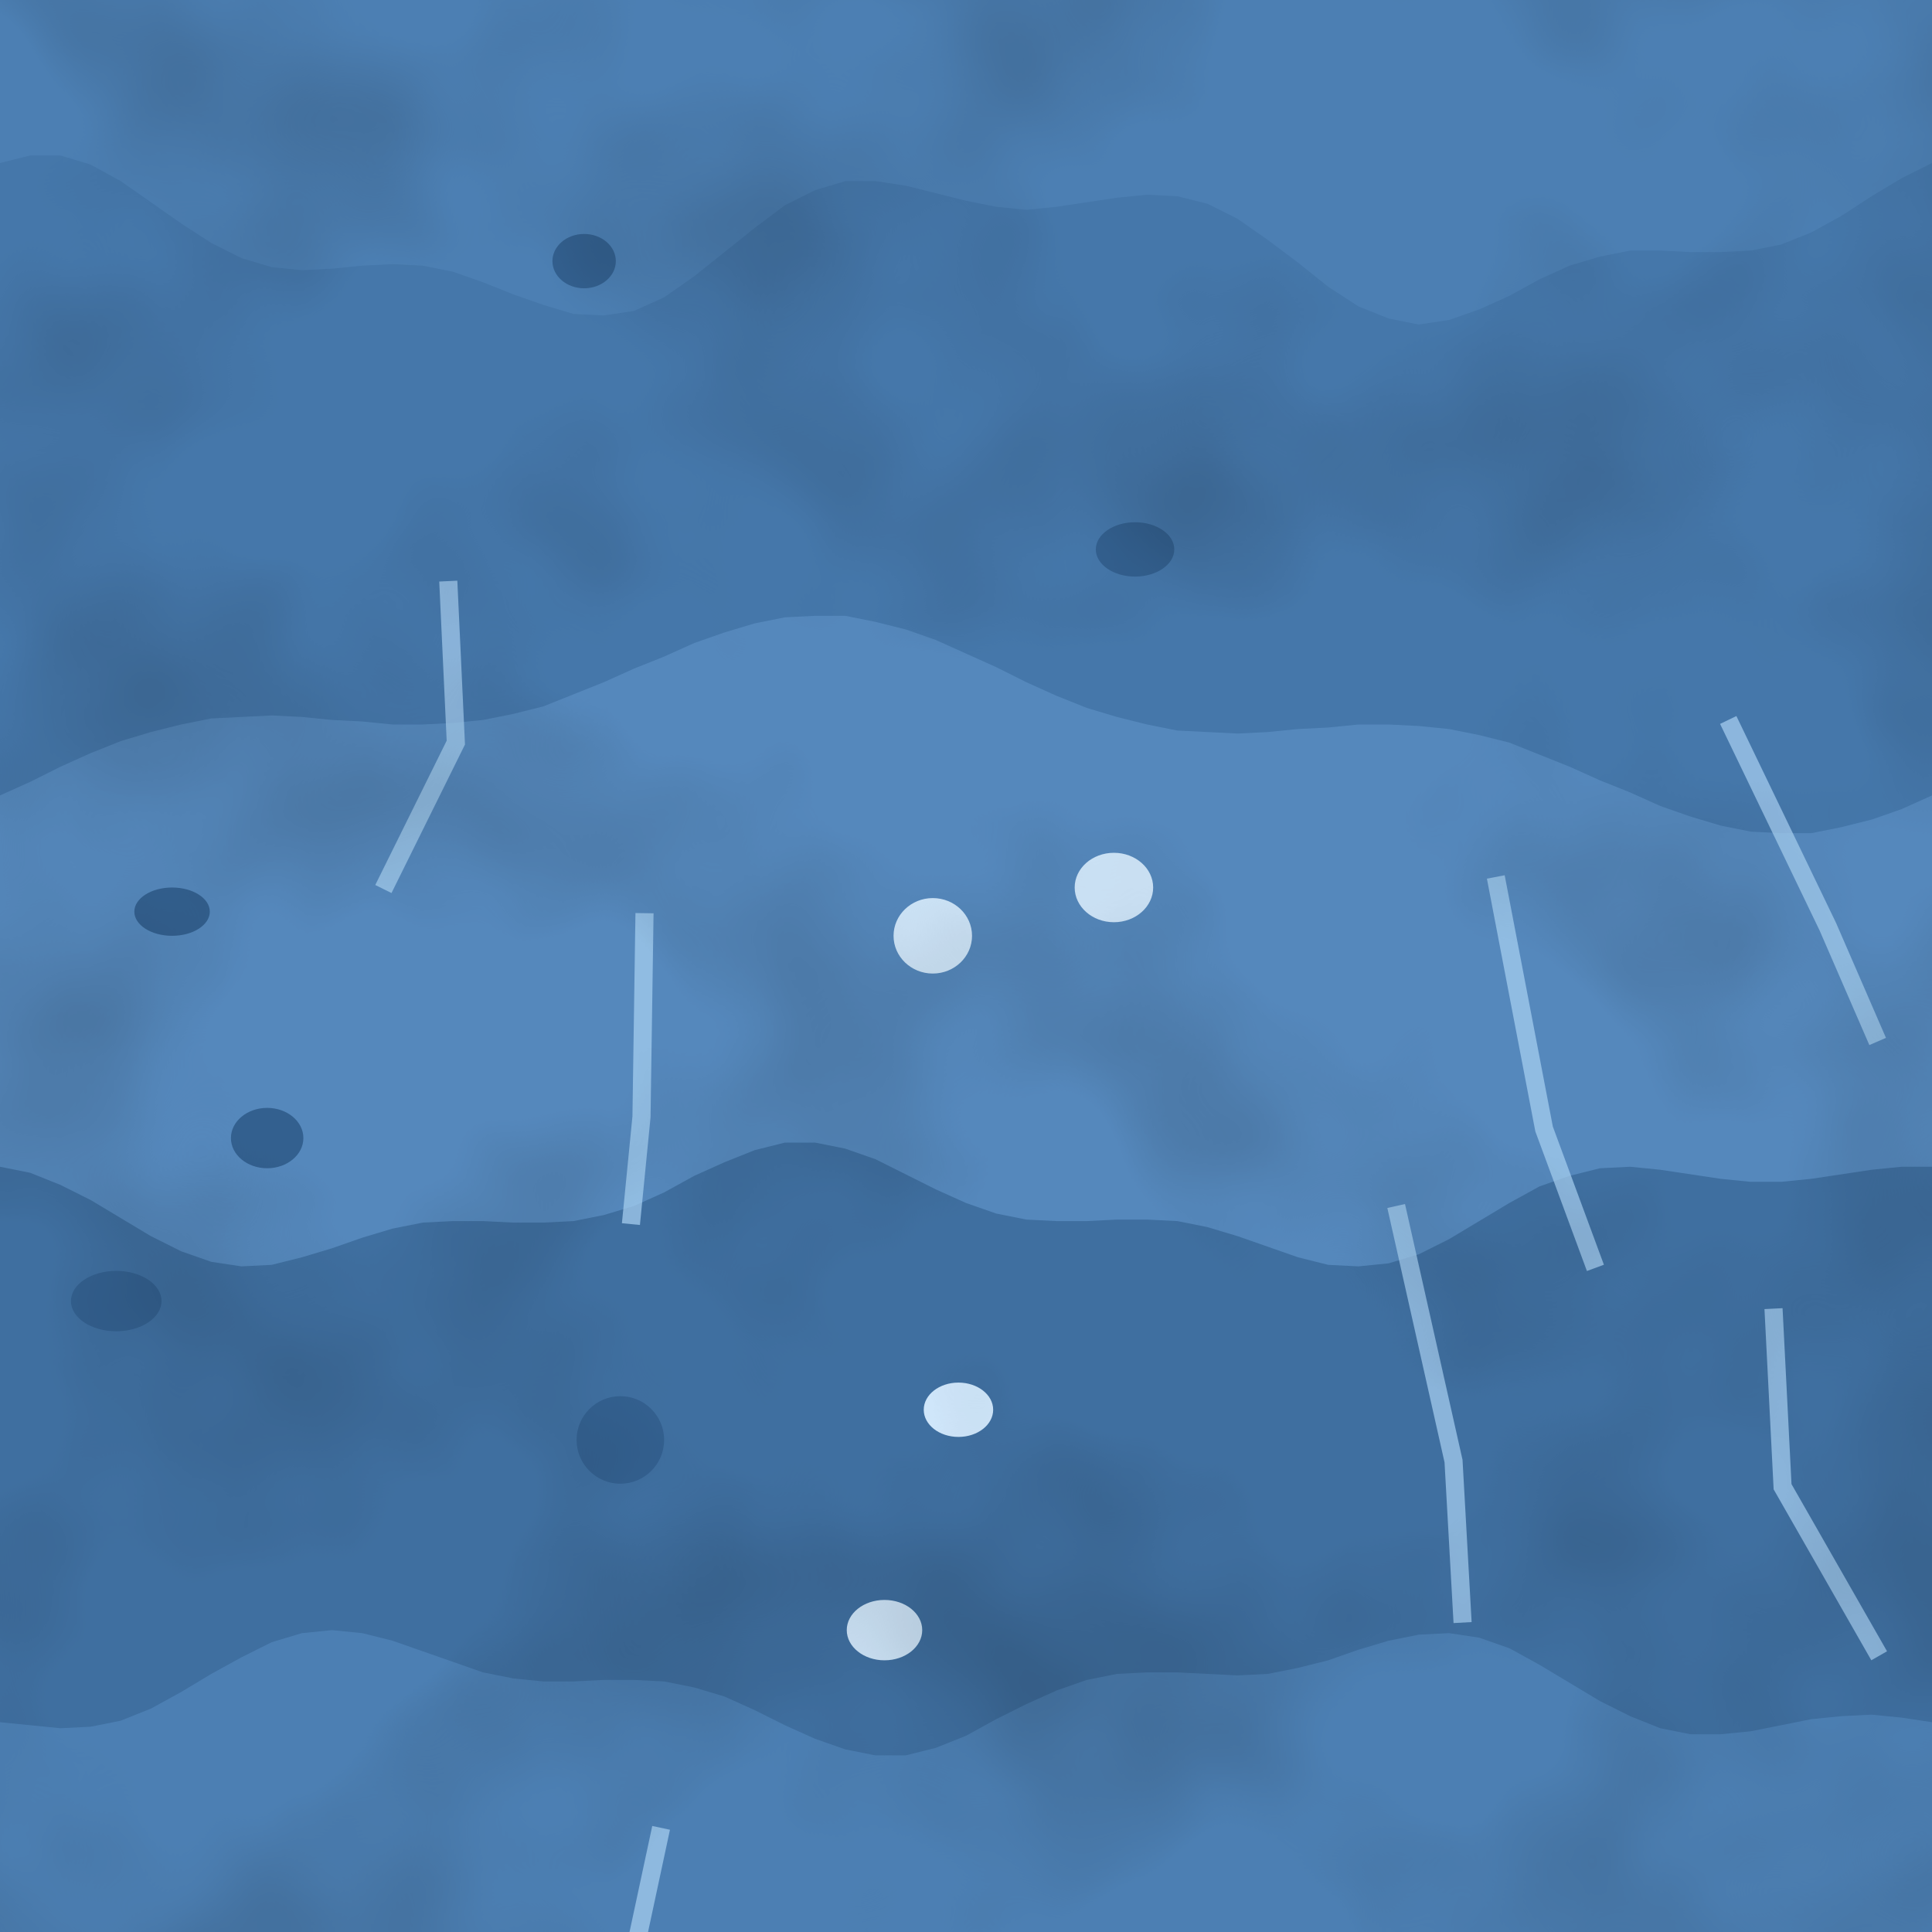
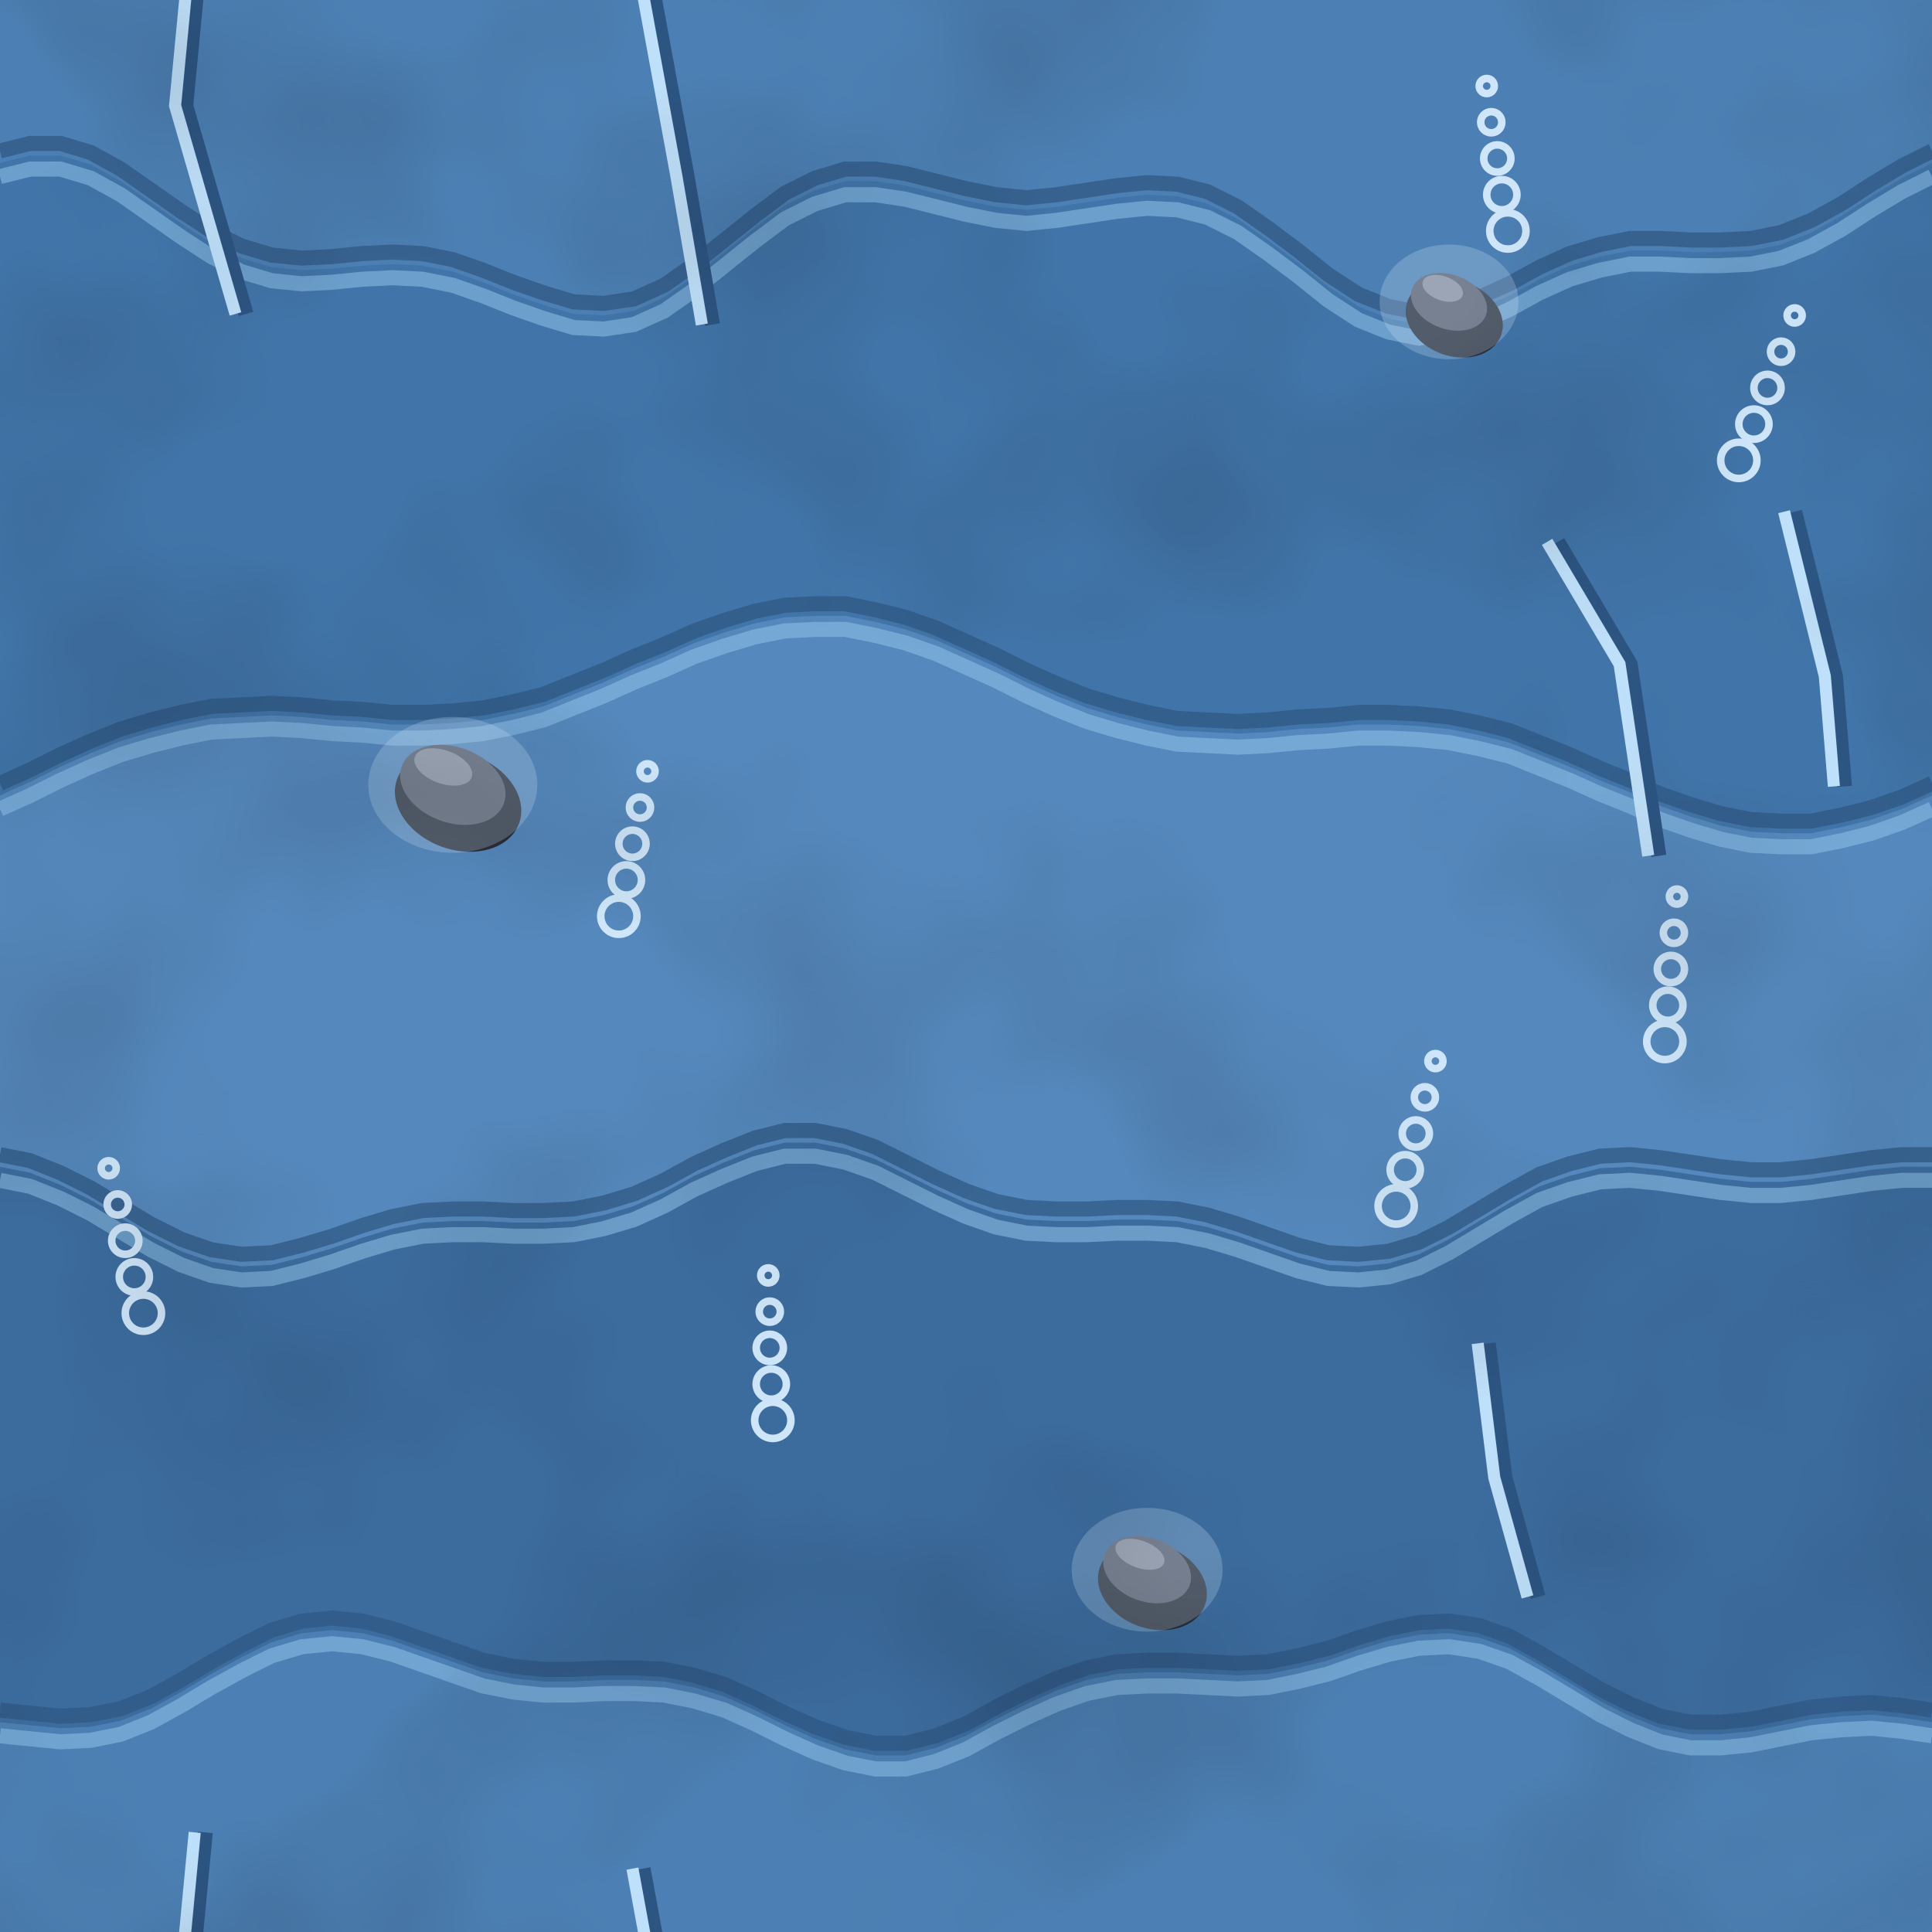
<svg xmlns="http://www.w3.org/2000/svg" width="128" height="128" viewBox="0 0 128 128">
  <defs>
    <filter id="a" width="128" height="128" x="0" y="0" filterUnits="userSpaceOnUse">
      <feTurbulence baseFrequency=".05" numOctaves="3" seed="15" stitchTiles="stitch" type="fractalNoise" />
      <feColorMatrix values="0 0 0 0 0 0 0 0 0 0 0 0 0 0 0 2 0 0 0 -0.85" />
    </filter>
  </defs>
  <path fill="#4c7fb3" d="M0 0h128v128H0z" />
-   <path fill="#4577aa" d="m0 10.8 2-.5h2l2 .6L8 12l2 1.4 2 1.4 2 1.3 2 1 2 .6 2 .2 2-.1 2-.2 2-.1 2 .1 2 .4 2 .7 2 .8 2 .7 2 .6 2 .1 2-.3 2-.9 2-1.4 2-1.6 2-1.6 2-1.5 2-1 2-.6h2l2 .3 2 .5 2 .5 2 .4 2 .2 2-.2 2-.3 2-.3 2-.2 2 .1 2 .5 2 1 2 1.4 2 1.5 2 1.6 2 1.3 2 .8 2 .4 2-.3 2-.7 2-.9 2-1.1 2-.9 2-.6 2-.4h2l2 .1h2l2-.1 2-.4 2-.8 2-1.1 2-1.3 2-1.2 2-1V128H0z" />
+   <path fill="#4174a8" d="m0 10.8 2-.5h2l2 .6L8 12l2 1.4 2 1.4 2 1.3 2 1 2 .6 2 .2 2-.1 2-.2 2-.1 2 .1 2 .4 2 .7 2 .8 2 .7 2 .6 2 .1 2-.3 2-.9 2-1.4 2-1.6 2-1.6 2-1.5 2-1 2-.6h2l2 .3 2 .5 2 .5 2 .4 2 .2 2-.2 2-.3 2-.3 2-.2 2 .1 2 .5 2 1 2 1.4 2 1.5 2 1.6 2 1.3 2 .8 2 .4 2-.3 2-.7 2-.9 2-1.1 2-.9 2-.6 2-.4h2l2 .1h2l2-.1 2-.4 2-.8 2-1.1 2-1.3 2-1.2 2-1V128H0z" />
  <path fill="#5588bc" d="m0 52.7 2-.9 2-1 2-.9 2-.8 2-.6 2-.5 2-.4 2-.1 2-.1 2 .1 2 .2 2 .1 2 .2h2l2-.1 2-.2 2-.4 2-.5 2-.8 2-.8 2-.9 2-.8 2-.9 2-.7 2-.6 2-.4 2-.1h2l2 .4 2 .5 2 .7 2 .9 2 .9 2 1 2 .9 2 .8 2 .6 2 .5 2 .4 2 .1 2 .1 2-.1 2-.2 2-.1 2-.2h2l2 .1 2 .2 2 .4 2 .5 2 .8 2 .8 2 .9 2 .8 2 .9 2 .7 2 .6 2 .4 2 .1h2l2-.4 2-.5 2-.7 2-.9V128H0z" />
-   <path fill="#3f6fa0" d="m0 77.3 2 .4 2 .8 2 1 2 1.2 2 1.2 2 1 2 .7 2 .3 2-.1 2-.5 2-.6 2-.7 2-.6 2-.4 2-.1h2l2 .1h2l2-.1 2-.4 2-.6 2-.9 2-1.1 2-.9 2-.8 2-.5h2l2 .4 2 .7 2 1 2 1 2 .9 2 .7 2 .4 2 .1h2l2-.1h2l2 .1 2 .4 2 .6 2 .7 2 .7 2 .5 2 .1 2-.2 2-.6 2-1 2-1.2 2-1.2 2-1.1 2-.7 2-.5 2-.1 2 .2 2 .3 2 .3 2 .2h2l2-.2 2-.3 2-.3 2-.2h2V128H0z" />
+   <path fill="#3c6c9e" d="m0 77.3 2 .4 2 .8 2 1 2 1.2 2 1.2 2 1 2 .7 2 .3 2-.1 2-.5 2-.6 2-.7 2-.6 2-.4 2-.1h2l2 .1h2l2-.1 2-.4 2-.6 2-.9 2-1.1 2-.9 2-.8 2-.5h2l2 .4 2 .7 2 1 2 1 2 .9 2 .7 2 .4 2 .1h2l2-.1h2l2 .1 2 .4 2 .6 2 .7 2 .7 2 .5 2 .1 2-.2 2-.6 2-1 2-1.2 2-1.2 2-1.1 2-.7 2-.5 2-.1 2 .2 2 .3 2 .3 2 .2h2l2-.2 2-.3 2-.3 2-.2h2V128H0z" />
  <path fill="#4c7fb3" d="m0 114.1 2 .2 2 .2 2-.1 2-.4 2-.8 2-1.1 2-1.2 2-1.1 2-1 2-.6 2-.2 2 .2 2 .5 2 .7 2 .7 2 .7 2 .4 2 .2h2l2-.1h2l2 .1 2 .4 2 .6 2 .9 2 1 2 .9 2 .7 2 .4h2l2-.5 2-.8 2-1.1 2-1 2-.9 2-.7 2-.4 2-.1h2l2 .1 2 .1 2-.1 2-.4 2-.5 2-.7 2-.6 2-.4 2-.1 2 .3 2 .7 2 1.1 2 1.2 2 1.2 2 1 2 .8 2 .4h2l2-.2 2-.4 2-.4 2-.2 2-.1 2 .2 2 .3V128H0z" />
-   <path fill="none" stroke="#a9d1f2" stroke-width="1.2" d="m92.5 79.9 3.8 16.9.6 10.7M42.7 60.5 42.5 74l-.7 7.1M117.5 86.7l.6 11.8 6.4 11.2M-10.5 86.7l.6 11.8 6.4 11.2M43.8 121.1l-2.4 11.2-2.6 10.9M114.5 47.7l6.6 13.7 3.3 7.6M-13.5 47.7l6.6 13.7 3.3 7.6M29.7 38.5l.5 10.7-4.8 9.7M99.1 58.1l3.2 16.7 3.4 9.2" opacity=".7" />
-   <ellipse cx="75.2" cy="36.4" fill="#33608f" rx="2.6" ry="1.8" />
-   <ellipse cx="63.5" cy="93.4" fill="#cfe6fa" rx="2.3" ry="1.8" />
-   <ellipse cx="73.8" cy="58.8" fill="#cfe6fa" rx="2.6" ry="2.3" />
-   <ellipse cx="17.7" cy="75.4" fill="#33608f" rx="2.4" ry="2" />
-   <ellipse cx="58.6" cy="108" fill="#cfe6fa" rx="2.5" ry="2" />
-   <ellipse cx="11.4" cy="60.4" fill="#33608f" rx="2.5" ry="1.6" />
-   <circle cx="41.1" cy="95.4" r="2.9" fill="#33608f" />
-   <ellipse cx="38.7" cy="17.3" fill="#33608f" rx="2.1" ry="1.8" />
-   <ellipse cx="7.7" cy="86.2" fill="#33608f" rx="3" ry="2" />
-   <ellipse cx="61.8" cy="62" fill="#cfe6fa" rx="2.6" ry="2.5" />
-   <path d="M0 0h128v128H0z" filter="url(#a)" opacity=".16" />
+   <path fill="none" stroke="#2d5582" d="m0 10 2-.5h2l2 .6 2 1.1 2 1.4 2 1.4 2 1.3 2 1 2 .6 2 .2 2-.1 2-.2 2-.1 2 .1 2 .4 2 .7 2 .8 2 .7 2 .6 2 .1 2-.3 2-.9 2-1.4 2-1.6 2-1.6 2-1.5 2-1 2-.6h2l2 .3 2 .5 2 .5 2 .4 2 .2 2-.2 2-.3 2-.3 2-.2 2 .1 2 .5 2 1 2 1.4 2 1.5 2 1.6 2 1.3 2 .8 2 .4 2-.3 2-.7 2-.9 2-1.1 2-.9 2-.6 2-.4h2l2 .1h2l2-.1 2-.4 2-.8 2-1.1 2-1.3 2-1.2 2-1" opacity=".7" />
+   <path fill="none" stroke="#8fc3ea" d="m0 11.7 2-.5h2l2 .6 2 1.1 2 1.4 2 1.4 2 1.3 2 1 2 .6 2 .2 2-.1 2-.2 2-.1 2 .1 2 .4 2 .7 2 .8 2 .7 2 .6 2 .1 2-.3 2-.9 2-1.4 2-1.6 2-1.6 2-1.5 2-1 2-.6h2l2 .3 2 .5 2 .5 2 .4 2 .2 2-.2 2-.3 2-.3 2-.2 2 .1 2 .5 2 1 2 1.4 2 1.5 2 1.6 2 1.3 2 .8 2 .4 2-.3 2-.7 2-.9 2-1.1 2-.9 2-.6 2-.4h2l2 .1h2l2-.1 2-.4 2-.8 2-1.1 2-1.3 2-1.2 2-1" opacity=".55" />
+   <path fill="none" stroke="#2d5582" d="m0 51.9 2-.9 2-1 2-.9 2-.8 2-.6 2-.5 2-.4 2-.1 2-.1 2 .1 2 .2 2 .1 2 .2h2l2-.1 2-.2 2-.4 2-.5 2-.8 2-.8 2-.9 2-.8 2-.9 2-.7 2-.6 2-.4 2-.1h2l2 .4 2 .5 2 .7 2 .9 2 .9 2 1 2 .9 2 .8 2 .6 2 .5 2 .4 2 .1 2 .1 2-.1 2-.2 2-.1 2-.2h2l2 .1 2 .2 2 .4 2 .5 2 .8 2 .8 2 .9 2 .8 2 .9 2 .7 2 .6 2 .4 2 .1h2l2-.4 2-.5 2-.7 2-.9" opacity=".7" />
+   <path fill="none" stroke="#8fc3ea" d="m0 53.6 2-.9 2-1 2-.9 2-.8 2-.6 2-.5 2-.4 2-.1 2-.1 2 .1 2 .2 2 .1 2 .2h2l2-.1 2-.2 2-.4 2-.5 2-.8 2-.8 2-.9 2-.8 2-.9 2-.7 2-.6 2-.4 2-.1h2l2 .4 2 .5 2 .7 2 .9 2 .9 2 1 2 .9 2 .8 2 .6 2 .5 2 .4 2 .1 2 .1 2-.1 2-.2 2-.1 2-.2h2l2 .1 2 .2 2 .4 2 .5 2 .8 2 .8 2 .9 2 .8 2 .9 2 .7 2 .6 2 .4 2 .1h2l2-.4 2-.5 2-.7 2-.9" opacity=".55" />
+   <path fill="none" stroke="#2d5582" d="m0 76.5 2 .4 2 .8 2 1 2 1.2 2 1.2 2 1 2 .7 2 .3 2-.1 2-.5 2-.6 2-.7 2-.6 2-.4 2-.1h2l2 .1h2l2-.1 2-.4 2-.6 2-.9 2-1.1 2-.9 2-.8 2-.5h2l2 .4 2 .7 2 1 2 1 2 .9 2 .7 2 .4 2 .1h2l2-.1h2l2 .1 2 .4 2 .6 2 .7 2 .7 2 .5 2 .1 2-.2 2-.6 2-1 2-1.2 2-1.2 2-1.1 2-.7 2-.5 2-.1 2 .2 2 .3 2 .3 2 .2h2l2-.2 2-.3 2-.3 2-.2h2" opacity=".7" />
+   <path fill="none" stroke="#8fc3ea" d="m0 78.2 2 .4 2 .8 2 1 2 1.2 2 1.2 2 1 2 .7 2 .3 2-.1 2-.5 2-.6 2-.7 2-.6 2-.4 2-.1h2l2 .1h2l2-.1 2-.4 2-.6 2-.9 2-1.1 2-.9 2-.8 2-.5h2l2 .4 2 .7 2 1 2 1 2 .9 2 .7 2 .4 2 .1h2l2-.1h2l2 .1 2 .4 2 .6 2 .7 2 .7 2 .5 2 .1 2-.2 2-.6 2-1 2-1.2 2-1.2 2-1.1 2-.7 2-.5 2-.1 2 .2 2 .3 2 .3 2 .2h2l2-.2 2-.3 2-.3 2-.2h2" opacity=".55" />
+   <path fill="none" stroke="#2d5582" d="m0 113.3 2 .2 2 .2 2-.1 2-.4 2-.8 2-1.1 2-1.2 2-1.1 2-1 2-.6 2-.2 2 .2 2 .5 2 .7 2 .7 2 .7 2 .4 2 .2h2l2-.1h2l2 .1 2 .4 2 .6 2 .9 2 1 2 .9 2 .7 2 .4h2l2-.5 2-.8 2-1.1 2-1 2-.9 2-.7 2-.4 2-.1h2l2 .1 2 .1 2-.1 2-.4 2-.5 2-.7 2-.6 2-.4 2-.1 2 .3 2 .7 2 1.1 2 1.2 2 1.2 2 1 2 .8 2 .4h2l2-.2 2-.4 2-.4 2-.2 2-.1 2 .2 2 .3" opacity=".7" />
+   <path fill="none" stroke="#8fc3ea" d="m0 115 2 .2 2 .2 2-.1 2-.4 2-.8 2-1.1 2-1.2 2-1.1 2-1 2-.6 2-.2 2 .2 2 .5 2 .7 2 .7 2 .7 2 .4 2 .2h2l2-.1h2l2 .1 2 .4 2 .6 2 .9 2 1 2 .9 2 .7 2 .4h2l2-.5 2-.8 2-1.1 2-1 2-.9 2-.7 2-.4 2-.1h2l2 .1 2 .1 2-.1 2-.4 2-.5 2-.7 2-.6 2-.4 2-.1 2 .3 2 .7 2 1.1 2 1.2 2 1.2 2 1 2 .8 2 .4h2l2-.2 2-.4 2-.4 2-.2 2-.1 2 .2 2 .3" opacity=".55" />
+   <circle cx="92.5" cy="79.9" r="1.2" fill="none" stroke="#cfe6fa" stroke-width=".5" />
+   <circle cx="93.1" cy="77.5" r="1" fill="none" stroke="#cfe6fa" stroke-width=".5" />
+   <circle cx="93.8" cy="75.1" r=".9" fill="none" stroke="#cfe6fa" stroke-width=".5" />
+   <circle cx="94.4" cy="72.7" r=".7" fill="none" stroke="#cfe6fa" stroke-width=".5" />
+   <circle cx="95.1" cy="70.3" r=".5" fill="none" stroke="#cfe6fa" stroke-width=".5" />
+   <circle cx="110.3" cy="69" r="1.2" fill="none" stroke="#cfe6fa" stroke-width=".5" />
+   <circle cx="110.5" cy="66.6" r="1" fill="none" stroke="#cfe6fa" stroke-width=".5" />
+   <circle cx="110.7" cy="64.2" r=".9" fill="none" stroke="#cfe6fa" stroke-width=".5" />
+   <circle cx="110.9" cy="61.8" r=".7" fill="none" stroke="#cfe6fa" stroke-width=".5" />
+   <circle cx="111.1" cy="59.4" r=".5" fill="none" stroke="#cfe6fa" stroke-width=".5" />
+   <circle cx="51.2" cy="94.1" r="1.2" fill="none" stroke="#cfe6fa" stroke-width=".5" />
+   <circle cx="51.1" cy="91.7" r="1" fill="none" stroke="#cfe6fa" stroke-width=".5" />
+   <circle cx="51" cy="89.3" r=".9" fill="none" stroke="#cfe6fa" stroke-width=".5" />
+   <circle cx="51" cy="86.9" r=".7" fill="none" stroke="#cfe6fa" stroke-width=".5" />
+   <circle cx="50.9" cy="84.5" r=".5" fill="none" stroke="#cfe6fa" stroke-width=".5" />
+   <circle cx="115.2" cy="30.5" r="1.2" fill="none" stroke="#cfe6fa" stroke-width=".5" />
+   <circle cx="116.2" cy="28.1" r="1" fill="none" stroke="#cfe6fa" stroke-width=".5" />
+   <circle cx="117.1" cy="25.7" r=".9" fill="none" stroke="#cfe6fa" stroke-width=".5" />
+   <circle cx="118" cy="23.3" r=".7" fill="none" stroke="#cfe6fa" stroke-width=".5" />
+   <circle cx="118.9" cy="20.9" r=".5" fill="none" stroke="#cfe6fa" stroke-width=".5" />
+   <circle cx="9.5" cy="87" r="1.2" fill="none" stroke="#cfe6fa" stroke-width=".5" />
+   <circle cx="8.9" cy="84.6" r="1" fill="none" stroke="#cfe6fa" stroke-width=".5" />
+   <circle cx="8.3" cy="82.2" r=".9" fill="none" stroke="#cfe6fa" stroke-width=".5" />
+   <circle cx="7.8" cy="79.8" r=".7" fill="none" stroke="#cfe6fa" stroke-width=".5" />
+   <circle cx="7.2" cy="77.4" r=".5" fill="none" stroke="#cfe6fa" stroke-width=".5" />
+   <g fill="none" stroke="#cfe6fa" stroke-width=".5" transform="translate(128)">
+     <circle cx="9.5" cy="87" r="1.2" />
+     <circle cx="8.9" cy="84.6" r="1" />
+     <circle cx="8.3" cy="82.2" r=".9" />
+     <circle cx="7.8" cy="79.8" r=".7" />
+     <circle cx="7.2" cy="77.4" r=".5" />
+   </g>
+   <circle cx="41" cy="60.7" r="1.2" fill="none" stroke="#cfe6fa" stroke-width=".5" />
+   <circle cx="41.5" cy="58.3" r="1" fill="none" stroke="#cfe6fa" stroke-width=".5" />
+   <circle cx="41.9" cy="55.9" r=".9" fill="none" stroke="#cfe6fa" stroke-width=".5" />
+   <circle cx="42.4" cy="53.5" r=".7" fill="none" stroke="#cfe6fa" stroke-width=".5" />
+   <circle cx="42.9" cy="51.1" r=".5" fill="none" stroke="#cfe6fa" stroke-width=".5" />
+   <circle cx="99.9" cy="15.3" r="1.2" fill="none" stroke="#cfe6fa" stroke-width=".5" />
+   <circle cx="99.5" cy="12.9" r="1" fill="none" stroke="#cfe6fa" stroke-width=".5" />
+   <circle cx="99.2" cy="10.5" r=".9" fill="none" stroke="#cfe6fa" stroke-width=".5" />
+   <circle cx="98.8" cy="8.1" r=".7" fill="none" stroke="#cfe6fa" stroke-width=".5" />
+   <circle cx="98.5" cy="5.7" r=".5" fill="none" stroke="#cfe6fa" stroke-width=".5" />
+   <path fill="none" stroke="#2d5582" d="m42.6 123.8 2.9 15.8 1.7 9.9" />
+   <path fill="none" stroke="#bfe0fa" stroke-width=".8" d="m41.9 123.8 2.9 15.8 1.7 9.9" />
+   <path fill="none" stroke="#2d5582" d="m42.6-4.2 2.9 15.8 1.7 9.9" />
+   <path fill="none" stroke="#bfe0fa" stroke-width=".8" d="m41.9-4.2 2.9 15.8 1.7 9.9" />
+   <path fill="none" stroke="#2d5582" d="m98.6 89 1.1 8.9 2.2 7.9" />
+   <path fill="none" stroke="#bfe0fa" stroke-width=".8" d="m97.9 89 1.1 8.9 2.2 7.9" />
+   <path fill="none" stroke="#2d5582" d="m118.9 33.9 2.7 10.9.6 7.3" />
+   <path fill="none" stroke="#bfe0fa" stroke-width=".8" d="m118.2 33.9 2.7 10.9.6 7.3" />
+   <g fill="none">
+     <path stroke="#2d5582" d="m-9.1 33.9 2.7 10.9.6 7.3" />
+     <path stroke="#bfe0fa" stroke-width=".8" d="m-9.8 33.9 2.7 10.9.6 7.3" />
+   </g>
+   <path fill="none" stroke="#2d5582" d="M13.6 121.4 12.3 135l4 13.8" />
+   <path fill="none" stroke="#bfe0fa" stroke-width=".8" d="M12.9 121.4 11.6 135l4 13.8" />
+   <g fill="none">
+     <path stroke="#2d5582" d="m141.6 121.4-1.3 13.6 4 13.8" />
+     <path stroke="#bfe0fa" stroke-width=".8" d="m140.9 121.4-1.3 13.6 4 13.8" />
+   </g>
+   <path fill="none" stroke="#2d5582" d="M13.6-6.6 12.3 7l4 13.8" />
+   <path fill="none" stroke="#bfe0fa" stroke-width=".8" d="M12.9-6.6 11.6 7l4 13.8" />
+   <g fill="none">
+     <path stroke="#2d5582" d="M141.6-6.6 140.3 7l4 13.8" />
+     <path stroke="#bfe0fa" stroke-width=".8" d="M140.9-6.6 139.6 7l4 13.8" />
+   </g>
+   <path fill="none" stroke="#2d5582" d="M103.2 35.9 108 44l1.9 12.7" />
+   <path fill="none" stroke="#bfe0fa" stroke-width=".8" d="m102.5 35.9 4.8 8.1 1.9 12.7" />
+   <g transform="rotate(20 30 52)">
+     <ellipse cx="30.7" cy="52.9" fill="#2a2e3a" rx="4.3" ry="3.2" />
+     <ellipse cx="30" cy="52" fill="#5a5f6e" rx="3.6" ry="2.5" />
+     <ellipse cx="29" cy="51.1" fill="#8a8f9e" rx="2" ry="1.1" />
+   </g>
+   <ellipse cx="30" cy="52" fill="#cfe6fa" opacity=".25" rx="5.6" ry="4.5" />
+   <g transform="rotate(20 96 20)">
+     <ellipse cx="96.7" cy="20.9" fill="#2a2e3a" rx="3.3" ry="2.5" />
+     <ellipse cx="96" cy="20" fill="#5a5f6e" rx="2.6" ry="1.8" />
+     <ellipse cx="95.3" cy="19.3" fill="#8a8f9e" rx="1.4" ry=".8" />
+   </g>
+   <ellipse cx="96" cy="20" fill="#cfe6fa" opacity=".25" rx="4.6" ry="3.8" />
+   <g transform="rotate(20 76 104)">
+     <ellipse cx="76.7" cy="104.9" fill="#2a2e3a" rx="3.7" ry="2.8" />
+     <ellipse cx="76" cy="104" fill="#5a5f6e" rx="3" ry="2.1" />
+     <ellipse cx="75.2" cy="103.2" fill="#8a8f9e" rx="1.7" ry=".9" />
+   </g>
+   <ellipse cx="76" cy="104" fill="#cfe6fa" opacity=".25" rx="5" ry="4.1" />
+   <path d="M0 0h128v128H0z" filter="url(#a)" opacity=".12" />
</svg>
